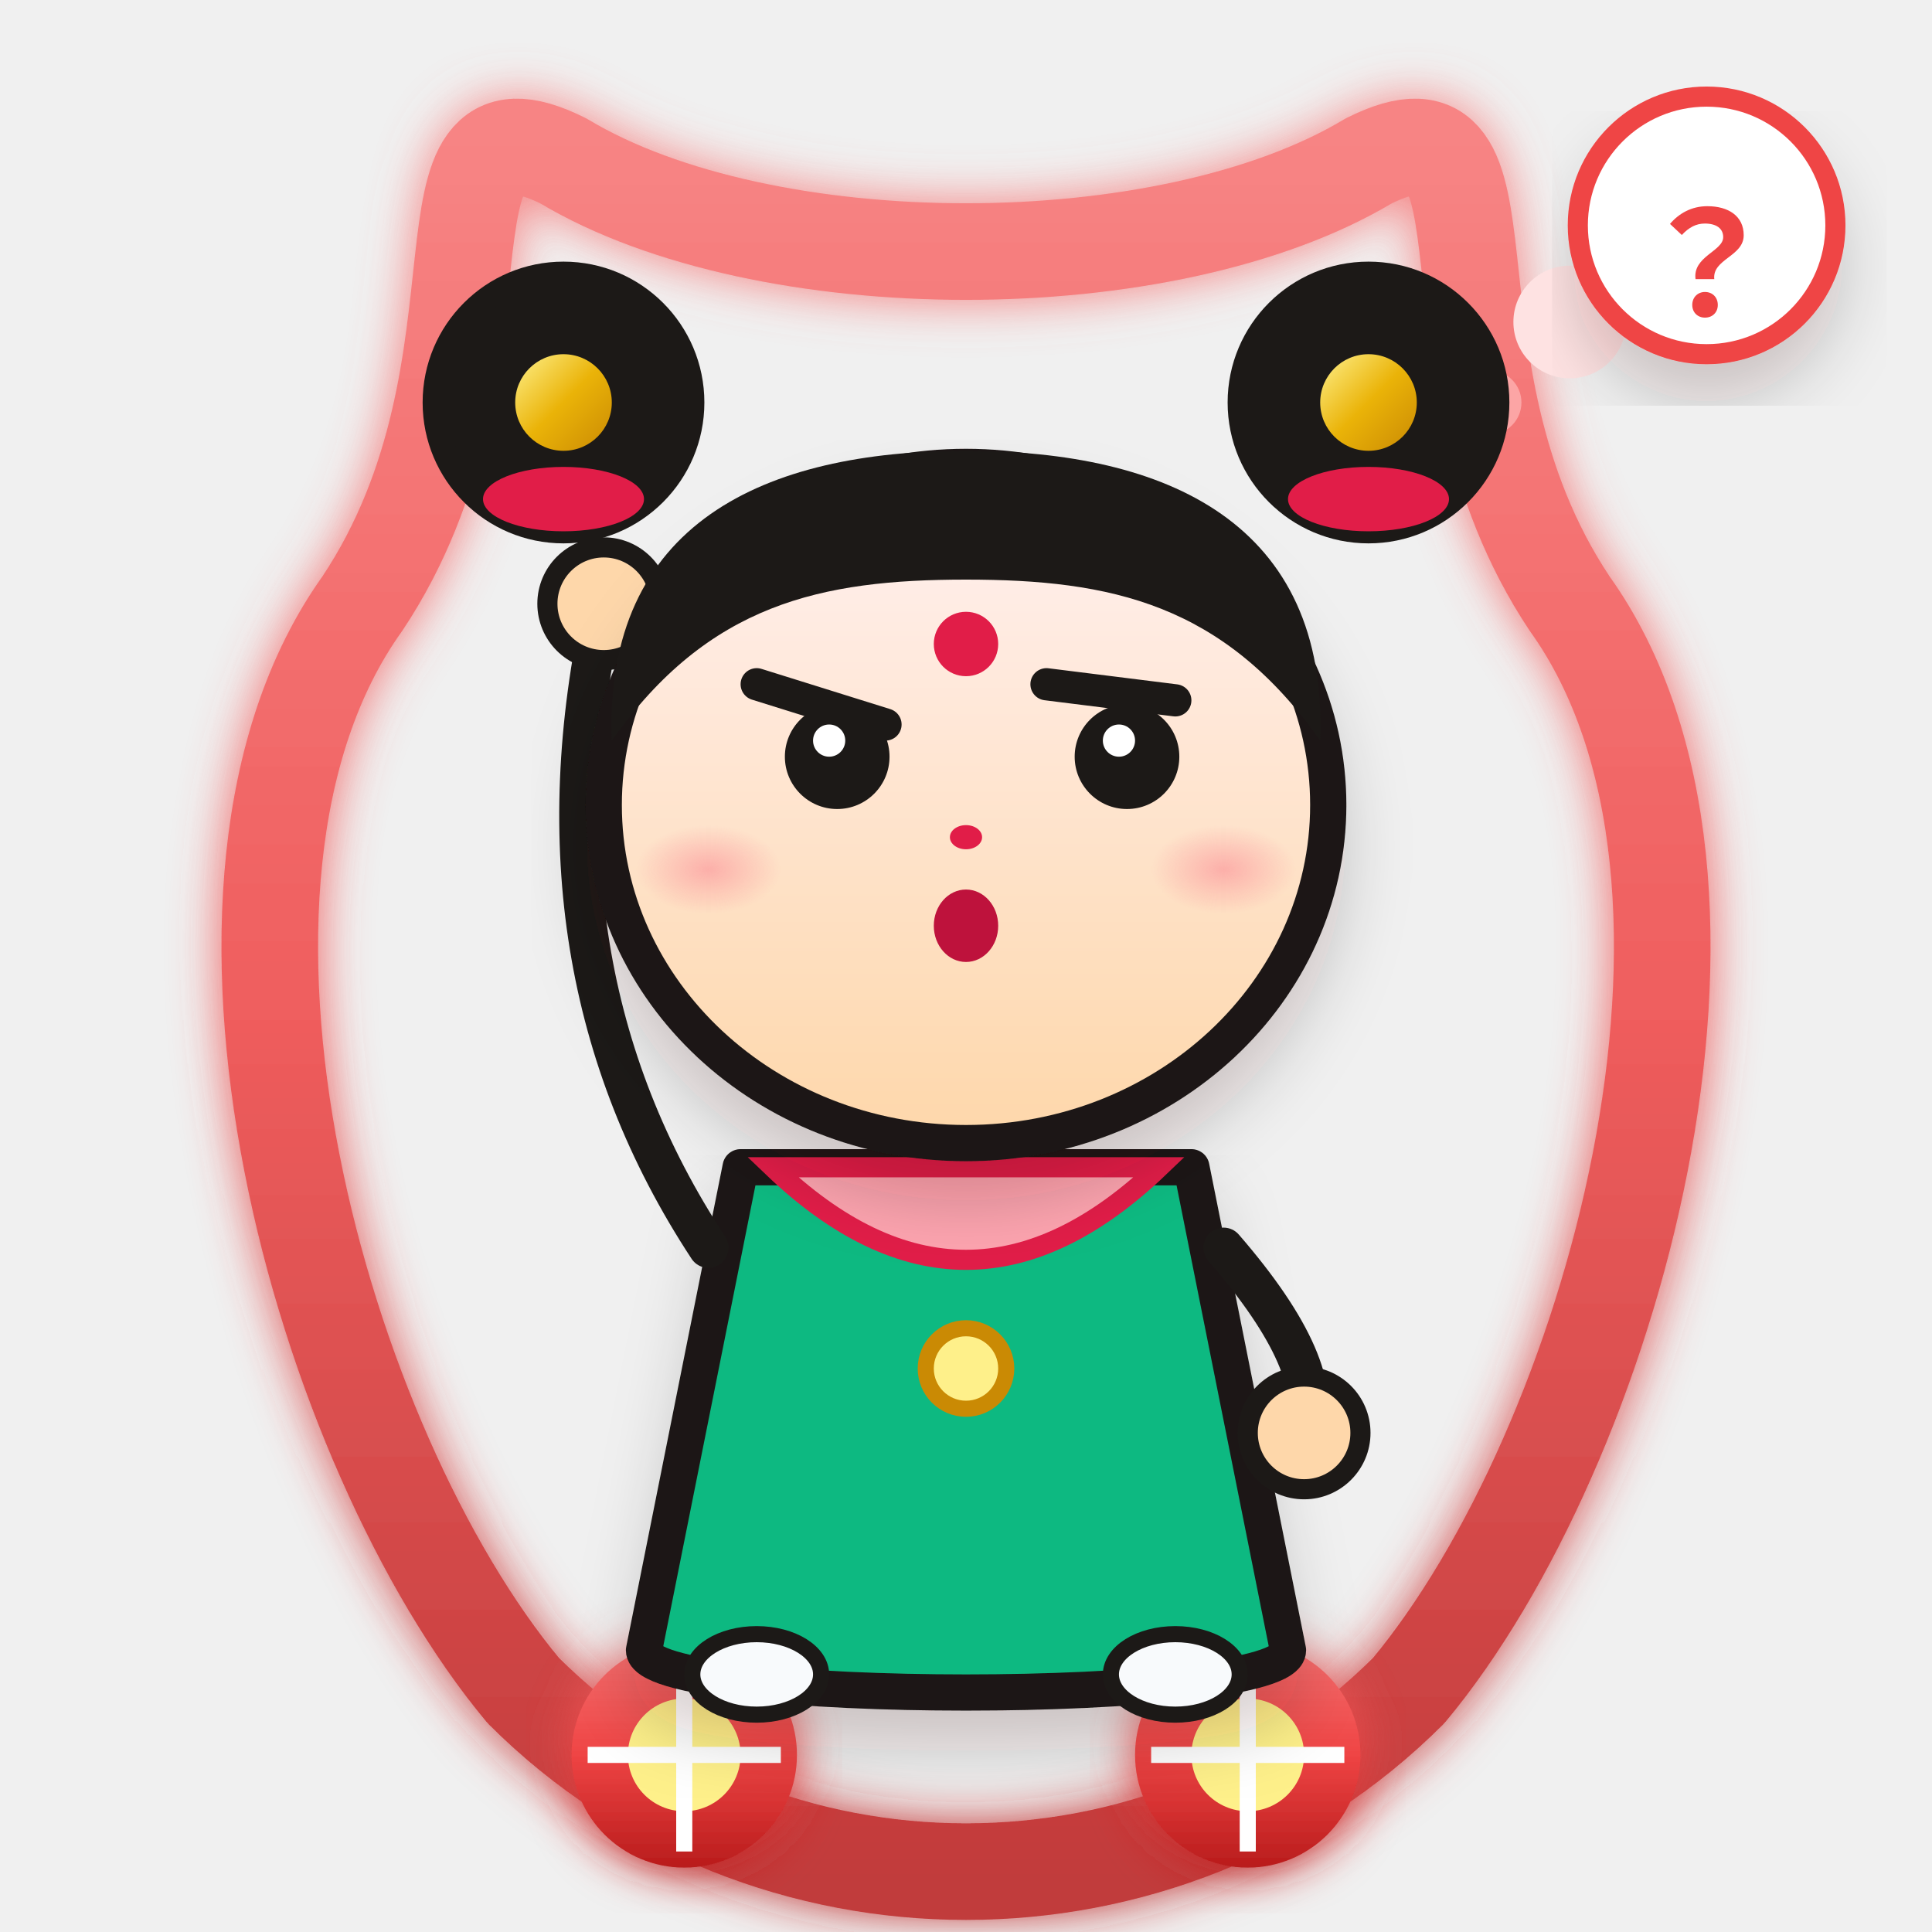
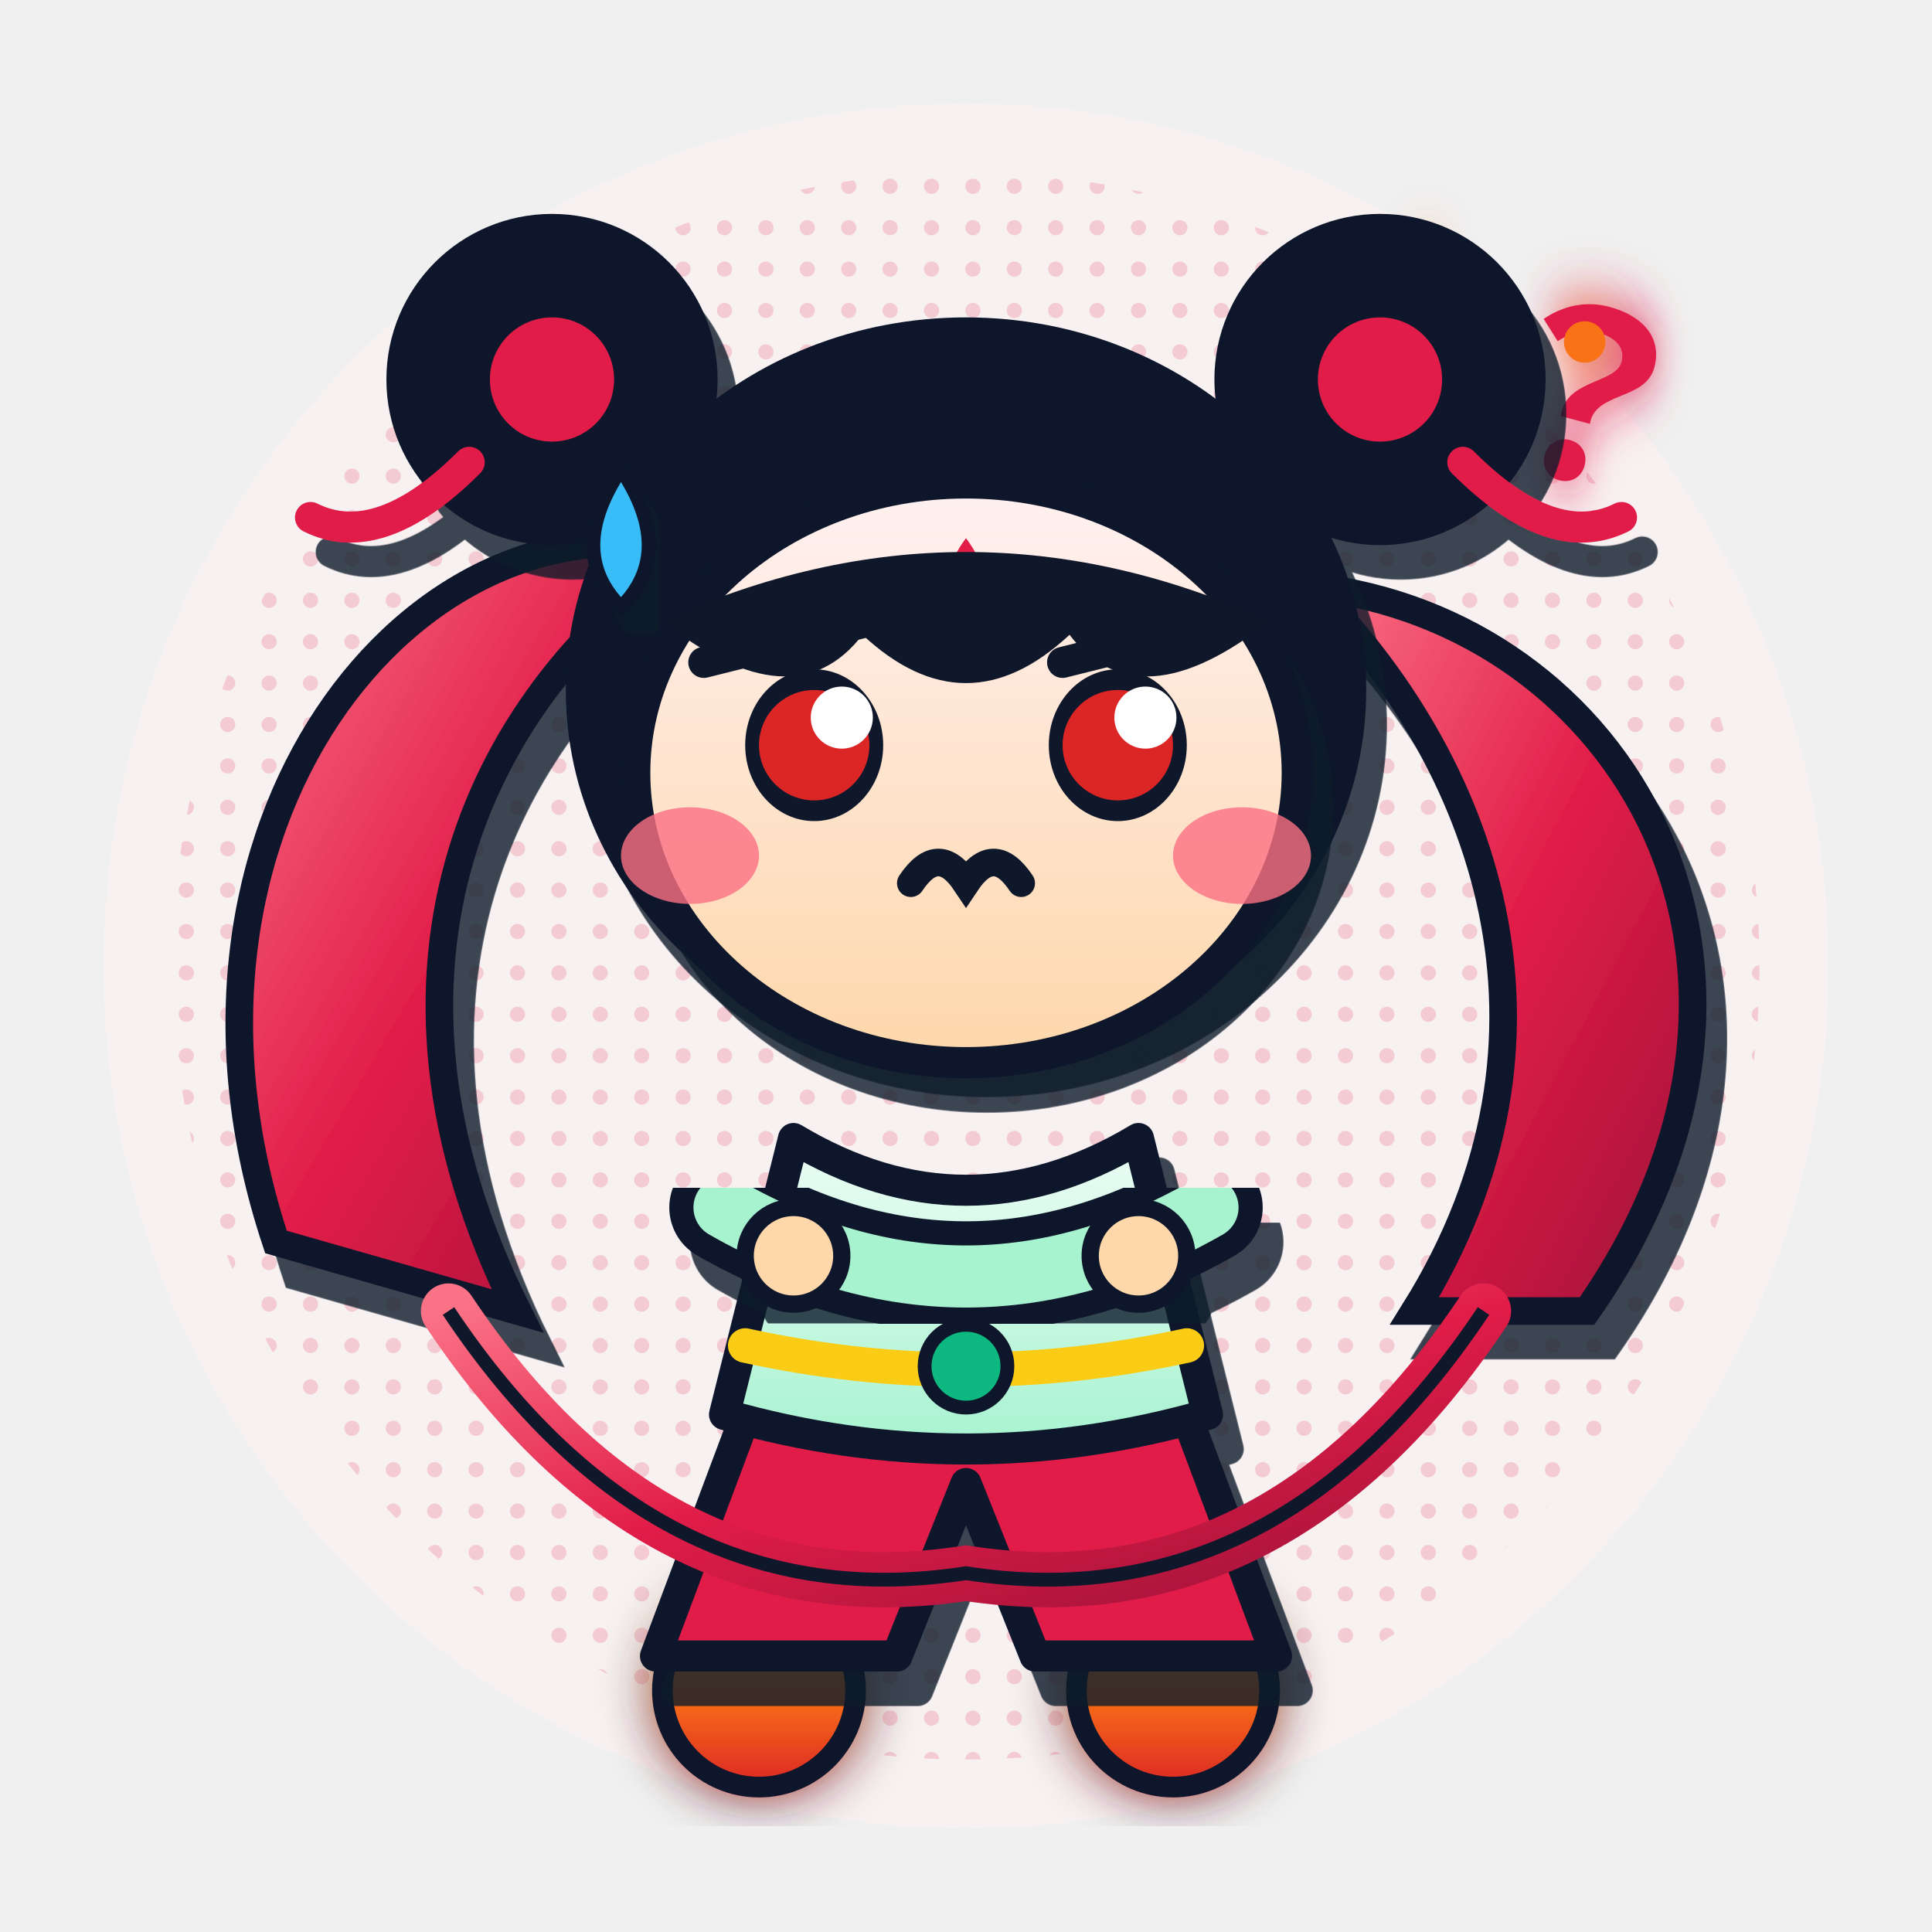
- <svg xmlns="http://www.w3.org/2000/svg" viewBox="0 0 240 240" width="100%" height="100%">
+ <svg xmlns="http://www.w3.org/2000/svg" viewBox="0 0 280 280" width="100%" height="100%">
  <defs>
-     <filter id="ink-shadow" x="-10%" y="-10%" width="130%" height="130%">
-       <feDropShadow dx="0" dy="5" stdDeviation="4" flood-color="#1c1917" flood-opacity="0.18" />
+     <pattern id="halftone-nz-th" width="6" height="6" patternUnits="userSpaceOnUse">
+       <circle cx="3" cy="3" r="1.1" fill="#e11d48" opacity="0.18" />
+     </pattern>
+     <filter id="comic-shadow-nz" x="-20%" y="-20%" width="140%" height="140%">
+       <feDropShadow dx="3" dy="5" stdDeviation="0" flood-color="#0f172a" flood-opacity="0.8" />
    </filter>
-     <filter id="glow-gold" x="-20%" y="-20%" width="140%" height="140%">
-       <feGaussianBlur stdDeviation="3" result="blur" />
+     <filter id="glow-flame-nz" x="-20%" y="-20%" width="140%" height="140%">
+       <feGaussianBlur stdDeviation="3.5" result="blur" />
      <feComposite in="SourceGraphic" in2="blur" operator="over" />
    </filter>
-     <filter id="glow-red" x="-20%" y="-20%" width="140%" height="140%">
-       <feGaussianBlur stdDeviation="3" result="blur" />
-       <feComposite in="SourceGraphic" in2="blur" operator="over" />
-     </filter>
-     <linearGradient id="gold-grad" x1="0" y1="0" x2="1" y2="1">
-       <stop offset="0%" stop-color="#fef08a" />
-       <stop offset="50%" stop-color="#eab308" />
-       <stop offset="100%" stop-color="#ca8a04" />
+     <linearGradient id="fire-grad-nz" x1="0" y1="0" x2="0" y2="1">
+       <stop offset="0%" stop-color="#fde047" />
+       <stop offset="50%" stop-color="#f97316" />
+       <stop offset="100%" stop-color="#dc2626" />
    </linearGradient>
-     <linearGradient id="flame-grad" x1="0" y1="0" x2="0" y2="1">
-       <stop offset="0%" stop-color="#f87171" />
-       <stop offset="50%" stop-color="#ef4444" />
-       <stop offset="100%" stop-color="#b91c1c" />
+     <linearGradient id="ribbon-grad-nz" x1="0" y1="0" x2="1" y2="1">
+       <stop offset="0%" stop-color="#fb7185" />
+       <stop offset="50%" stop-color="#e11d48" />
+       <stop offset="100%" stop-color="#9f1239" />
    </linearGradient>
-     <linearGradient id="skin-grad" x1="0" y1="0" x2="0" y2="1">
+     <linearGradient id="lotus-robe-nz" x1="0" y1="0" x2="0" y2="1">
+       <stop offset="0%" stop-color="#ecfdf5" />
+       <stop offset="100%" stop-color="#a7f3d0" />
+     </linearGradient>
+     <linearGradient id="skin-nz" x1="0" y1="0" x2="0" y2="1">
      <stop offset="0%" stop-color="#fff1f2" />
      <stop offset="100%" stop-color="#fed7aa" />
    </linearGradient>
-     <radialGradient id="blush-grad" cx="50%" cy="50%" r="50%">
-       <stop offset="0%" stop-color="#fb7185" stop-opacity="0.45" />
-       <stop offset="100%" stop-color="#fb7185" stop-opacity="0" />
-     </radialGradient>
  </defs>
-   <g id="nezha-thinking">
-     <path d="M 45 75 C 20 110 40 180 65 210 C 95 240 145 240 175 210 C 200 180 220 110 195 75 C 175 45 190 10 170 20 C 145 35 95 35 70 20 C 50 10 65 45 45 75 Z" fill="none" stroke="url(#flame-grad)" stroke-width="12" stroke-linecap="round" stroke-linejoin="round" opacity="0.85" filter="url(#glow-red)" />
-     <g transform="translate(85, 218)">
-       <circle cx="0" cy="0" r="14" fill="url(#flame-grad)" filter="url(#glow-red)" />
-       <circle cx="0" cy="0" r="7" fill="#fef08a" />
-       <path d="M -12 0 L 12 0 M 0 -12 L 0 12" stroke="#ffffff" stroke-width="2" />
+   <circle cx="140" cy="140" r="125" fill="#fef2f2" opacity="0.6" />
+   <circle cx="140" cy="140" r="115" fill="url(#halftone-nz-th)" />
+   <g transform="translate(210, 65) rotate(15)" filter="url(#glow-flame-nz)">
+     <text x="0" y="0" font-family="'Noto Serif TC', serif" font-weight="900" font-size="34" fill="#e11d48">？</text>
+     <circle cx="15" cy="-20" r="3" fill="#f97316" />
+     <circle cx="-10" cy="-25" r="2" fill="#f97316" />
+   </g>
+   <g filter="url(#comic-shadow-nz)">
+     <path d="M 40 180 C 20 120 60 70 100 80 C 70 100 50 140 75 190 Z" fill="url(#ribbon-grad-nz)" stroke="#0f172a" stroke-width="4" />
+     <path d="M 230 190 C 265 140 235 90 190 85 C 215 110 230 150 205 190 Z" fill="url(#ribbon-grad-nz)" stroke="#0f172a" stroke-width="4" />
+   </g>
+   <g id="wheels" filter="url(#glow-flame-nz)">
+     <g transform="translate(110, 245)">
+       <circle cx="0" cy="0" r="14" fill="url(#fire-grad-nz)" stroke="#0f172a" stroke-width="3" />
    </g>
-     <g transform="translate(155, 218)">
-       <circle cx="0" cy="0" r="14" fill="url(#flame-grad)" filter="url(#glow-red)" />
-       <circle cx="0" cy="0" r="7" fill="#fef08a" />
-       <path d="M -12 0 L 12 0 M 0 -12 L 0 12" stroke="#ffffff" stroke-width="2" />
+     <g transform="translate(170, 245)">
+       <circle cx="0" cy="0" r="14" fill="url(#fire-grad-nz)" stroke="#0f172a" stroke-width="3" />
    </g>
-     <path d="M 92 145 L 80 205 C 80 212 160 212 160 205 L 148 145 Z" fill="#10b981" stroke="#1c1917" stroke-width="4.5" stroke-linejoin="round" filter="url(#ink-shadow)" />
-     <path d="M 96 145 Q 120 168 144 145 Z" fill="#fda4af" stroke="#e11d48" stroke-width="2.5" />
-     <circle cx="120" cy="170" r="5" fill="#fef08a" stroke="#ca8a04" stroke-width="2" />
-     <ellipse cx="94" cy="208" rx="8" ry="5" fill="#f8fafc" stroke="#1c1917" stroke-width="2" />
-     <ellipse cx="146" cy="208" rx="8" ry="5" fill="#f8fafc" stroke="#1c1917" stroke-width="2" />
-     <path d="M 88 155 Q 65 120 75 75" stroke="#1c1917" stroke-width="5" fill="none" stroke-linecap="round" />
-     <circle cx="75" cy="75" r="7" fill="#fed7aa" stroke="#1c1917" stroke-width="2.5" />
-     <path d="M 152 155 Q 165 170 162 178" stroke="#1c1917" stroke-width="5" fill="none" stroke-linecap="round" />
-     <circle cx="162" cy="178" r="7" fill="#fed7aa" stroke="#1c1917" stroke-width="2.5" />
-     <g transform="translate(170, 30)">
-       <circle cx="15" cy="20" r="4" fill="#fca5a5" />
-       <circle cx="25" cy="10" r="7" fill="#fee2e2" />
-       <circle cx="42" cy="-2" r="16" fill="#ffffff" stroke="#ef4444" stroke-width="2.5" filter="url(#ink-shadow)" />
-       <text x="42" y="3" font-family="'Noto Sans TC', sans-serif" font-weight="900" font-size="18" fill="#ef4444" text-anchor="middle" dominant-baseline="middle">？</text>
+   </g>
+   <g id="body" filter="url(#comic-shadow-nz)">
+     <path d="M 110 200 L 95 240 L 130 240 L 140 215 L 150 240 L 185 240 L 170 200 Z" fill="#e11d48" stroke="#0f172a" stroke-width="4.5" stroke-linejoin="round" />
+     <path d="M 115 165 Q 140 180 165 165 L 175 205 Q 140 215 105 205 Z" fill="url(#lotus-robe-nz)" stroke="#0f172a" stroke-width="4.5" stroke-linejoin="round" />
+     <path d="M 108 195 Q 140 202 172 195" stroke="#facc15" stroke-width="5" fill="none" stroke-linecap="round" />
+     <circle cx="140" cy="198" r="6" fill="#10b981" stroke="#0f172a" stroke-width="2" />
+   </g>
+   <g id="arms-crossed" filter="url(#comic-shadow-nz)">
+     <path d="M 105 175 Q 140 195 175 175" stroke="#0f172a" stroke-width="16" stroke-linecap="round" fill="none" />
+     <path d="M 105 175 Q 140 195 175 175" stroke="#a7f3d0" stroke-width="9" stroke-linecap="round" fill="none" />
+     <circle cx="115" cy="182" r="7" fill="#fed7aa" stroke="#0f172a" stroke-width="2.5" />
+     <circle cx="165" cy="182" r="7" fill="#fed7aa" stroke="#0f172a" stroke-width="2.5" />
+   </g>
+   <path d="M 65 190 Q 95 235 140 228 Q 185 235 215 190" stroke="url(#ribbon-grad-nz)" stroke-width="8" stroke-linecap="round" fill="none" />
+   <path d="M 65 190 Q 95 235 140 228 Q 185 235 215 190" stroke="#0f172a" stroke-width="2" fill="none" />
+   <g id="hair-back" filter="url(#comic-shadow-nz)">
+     <ellipse cx="140" cy="100" rx="56" ry="52" fill="#0f172a" stroke="#0f172a" stroke-width="4" />
+     <g transform="translate(80, 55)">
+       <circle cx="0" cy="0" r="22" fill="#0f172a" stroke="#0f172a" stroke-width="4" />
+       <path d="M -12 12 Q -25 25 -35 20" stroke="#e11d48" stroke-width="4.5" stroke-linecap="round" fill="none" />
+       <circle cx="0" cy="0" r="10" fill="#e11d48" stroke="#0f172a" stroke-width="2" />
    </g>
-     <ellipse cx="120" cy="100" rx="45" ry="42" fill="url(#skin-grad)" stroke="#1c1917" stroke-width="4.5" filter="url(#ink-shadow)" />
-     <ellipse cx="88" cy="108" rx="9" ry="5.5" fill="url(#blush-grad)" />
-     <ellipse cx="152" cy="108" rx="9" ry="5.5" fill="url(#blush-grad)" />
-     <circle cx="120" cy="80" r="4" fill="#e11d48" />
-     <path d="M 94 85 L 110 90" stroke="#1c1917" stroke-width="4" stroke-linecap="round" />
-     <path d="M 146 87 L 130 85" stroke="#1c1917" stroke-width="4" stroke-linecap="round" />
-     <circle cx="104" cy="94" r="6.5" fill="#1c1917" />
-     <circle cx="103" cy="92" r="2" fill="#ffffff" />
-     <circle cx="140" cy="94" r="6.5" fill="#1c1917" />
-     <circle cx="139" cy="92" r="2" fill="#ffffff" />
-     <ellipse cx="120" cy="104" rx="2" ry="1.5" fill="#e11d48" />
-     <ellipse cx="120" cy="115" rx="4" ry="4.5" fill="#be123c" />
-     <path d="M 76 92 C 75 65 95 56 120 56 C 145 56 165 65 164 92 C 152 75 138 72 120 72 C 102 72 88 75 76 92 Z" fill="#1c1917" />
-     <circle cx="70" cy="50" r="16" fill="#1c1917" stroke="#1c1917" stroke-width="3" />
-     <ellipse cx="70" cy="62" rx="10" ry="4" fill="#e11d48" />
-     <circle cx="70" cy="50" r="6" fill="url(#gold-grad)" />
-     <circle cx="170" cy="50" r="16" fill="#1c1917" stroke="#1c1917" stroke-width="3" />
-     <ellipse cx="170" cy="62" rx="10" ry="4" fill="#e11d48" />
-     <circle cx="170" cy="50" r="6" fill="url(#gold-grad)" />
+     <g transform="translate(200, 55)">
+       <circle cx="0" cy="0" r="22" fill="#0f172a" stroke="#0f172a" stroke-width="4" />
+       <path d="M 12 12 Q 25 25 35 20" stroke="#e11d48" stroke-width="4.5" stroke-linecap="round" fill="none" />
+       <circle cx="0" cy="0" r="10" fill="#e11d48" stroke="#0f172a" stroke-width="2" />
+     </g>
  </g>
+   <ellipse cx="140" cy="112" rx="48" ry="42" fill="url(#skin-nz)" stroke="#0f172a" stroke-width="4.5" filter="url(#comic-shadow-nz)" />
+   <g transform="translate(90, 80)" filter="url(#comic-shadow-nz)">
+     <path d="M 0 -12 Q -8 0 0 8 Q 8 0 0 -12 Z" fill="#38bdf8" stroke="#0f172a" stroke-width="2" />
+   </g>
+   <g transform="translate(140, 86)">
+     <path d="M 0 -8 Q 6 0 0 8 Q -6 0 0 -8 Z" fill="#e11d48" />
+   </g>
+   <path d="M 96 90 Q 115 105 125 92 Q 140 106 155 92 Q 165 105 184 90 Q 140 70 96 90 Z" fill="#0f172a" />
+   <ellipse cx="100" cy="124" rx="10" ry="7" fill="#fb7185" opacity="0.8" />
+   <ellipse cx="180" cy="124" rx="10" ry="7" fill="#fb7185" opacity="0.8" />
+   <g id="eyes">
+     <ellipse cx="118" cy="108" rx="10" ry="11" fill="#0f172a" />
+     <circle cx="118" cy="108" r="8" fill="#dc2626" />
+     <circle cx="122" cy="104" r="4.5" fill="#ffffff" />
+     <ellipse cx="162" cy="108" rx="10" ry="11" fill="#0f172a" />
+     <circle cx="162" cy="108" r="8" fill="#dc2626" />
+     <circle cx="166" cy="104" r="4.5" fill="#ffffff" />
+   </g>
+   <path d="M 102 96 L 126 90" stroke="#0f172a" stroke-width="4.5" stroke-linecap="round" />
+   <path d="M 178 90 L 154 96" stroke="#0f172a" stroke-width="4.5" stroke-linecap="round" />
+   <path d="M 132 128 Q 136 122 140 128 Q 144 122 148 128" stroke="#0f172a" stroke-width="4" stroke-linecap="round" fill="none" />
</svg>
